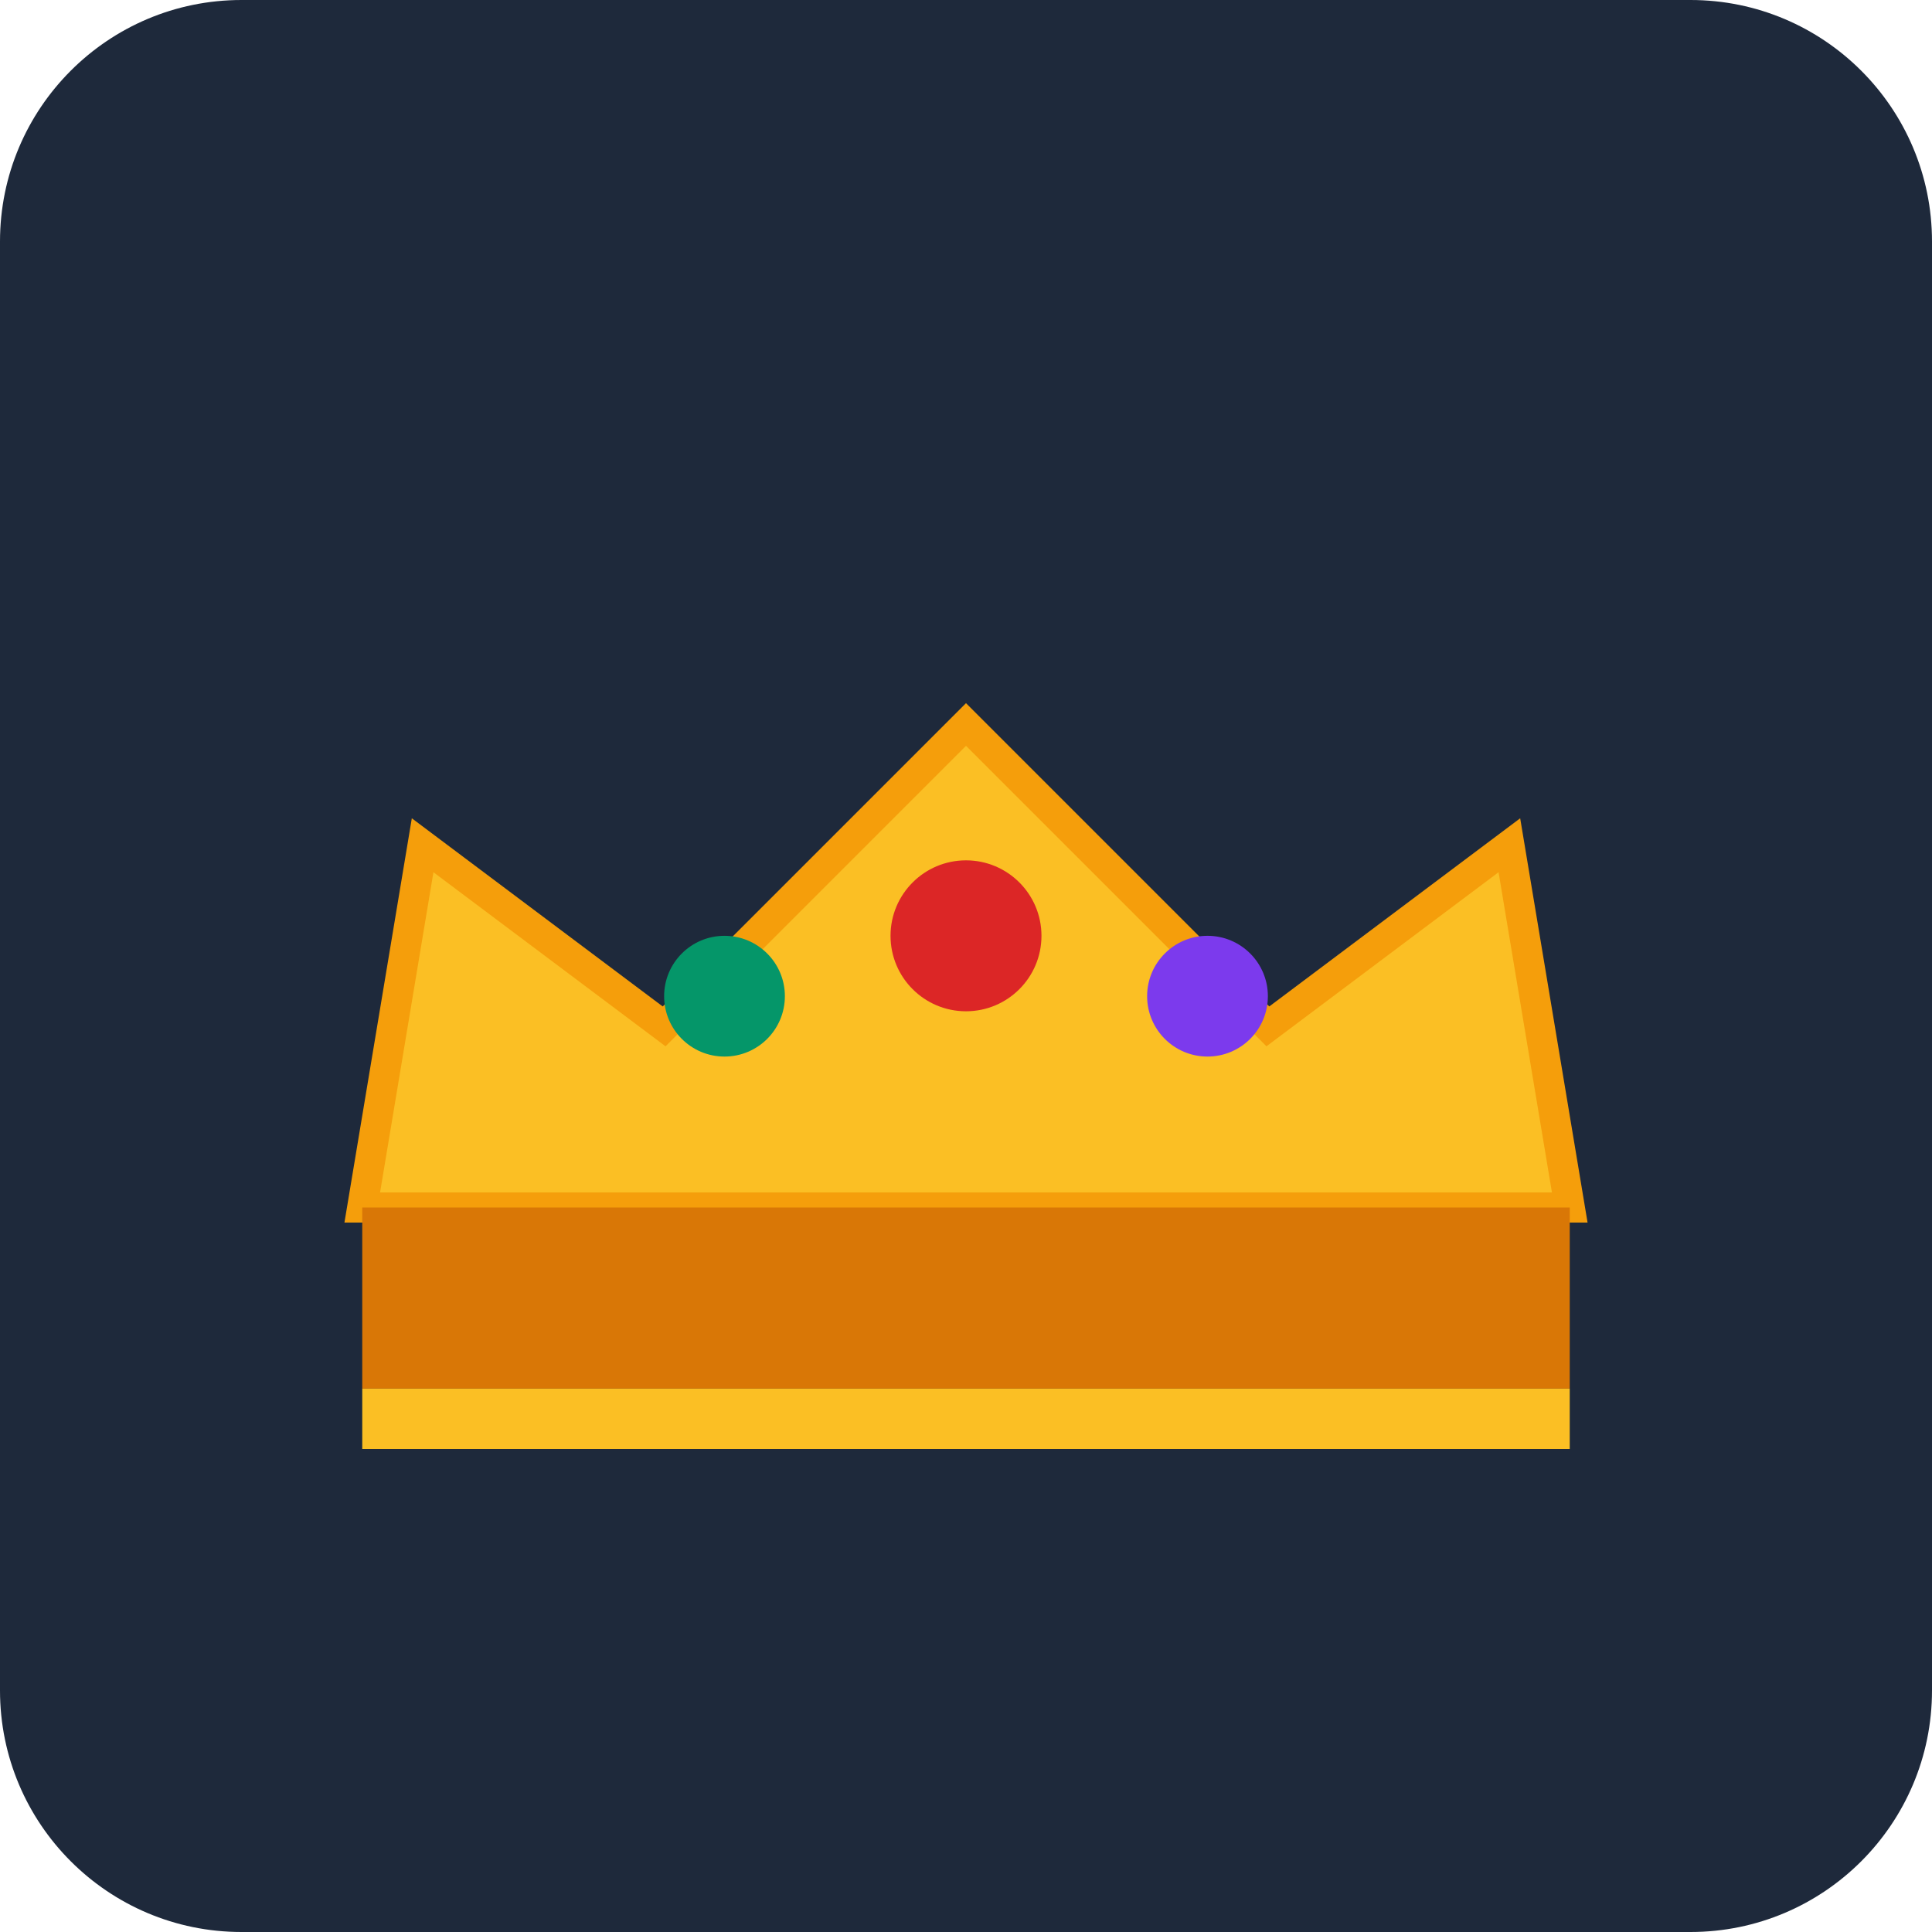
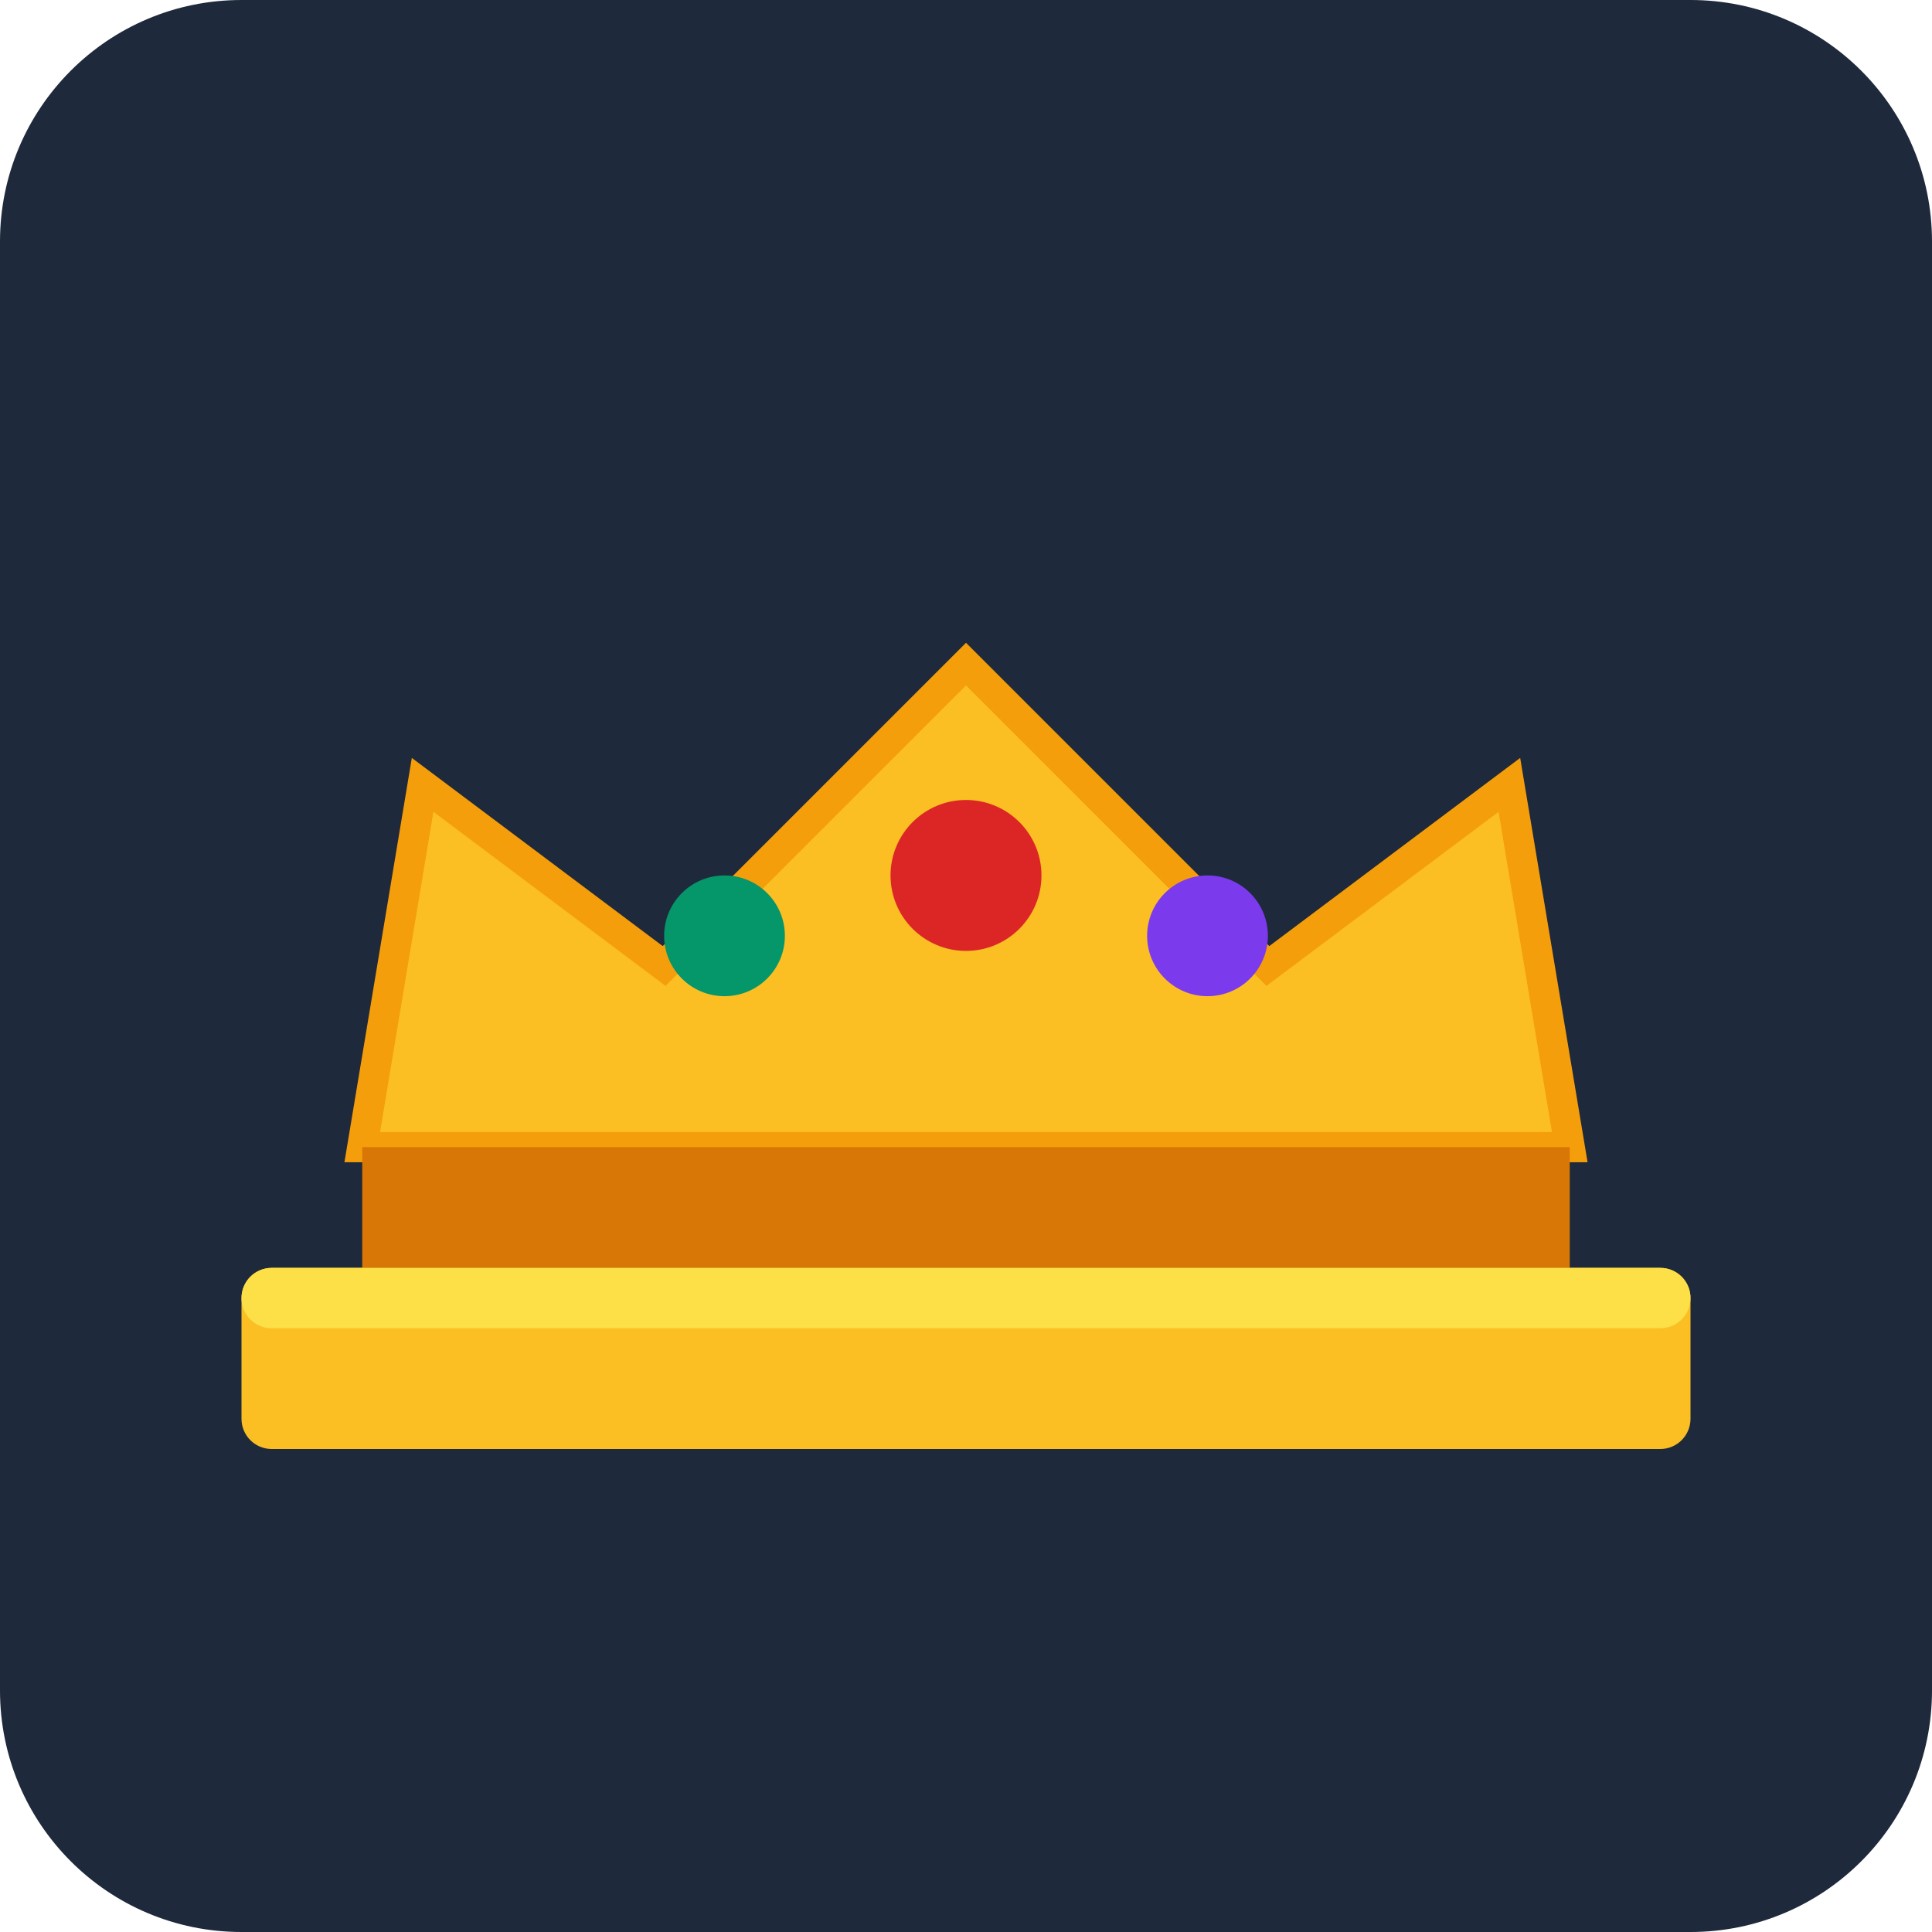
<svg xmlns="http://www.w3.org/2000/svg" viewBox="0 0 64 64" width="64" height="64">
  <rect width="64" height="64" fill="#1e293b" rx="8" />
-   <path d="M12 40 L52 40 L50 28 L42 34 L32 24 L22 34 L14 28 Z" fill="#fbbf24" stroke="#f59e0b" stroke-width="1" />
-   <circle cx="32" cy="31" r="2.5" fill="#dc2626" />
-   <circle cx="24" cy="33" r="2" fill="#059669" />
-   <circle cx="40" cy="33" r="2" fill="#7c3aed" />
-   <rect x="12" y="40" width="40" height="6" fill="#d97706" />
-   <rect x="12" y="46" width="40" height="2" fill="#fbbf24" />
+   <path d="M12 38 L52 38 L50 26 L42 32 L32 22 L22 32 L14 26 Z" fill="#fbbf24" stroke="#f59e0b" stroke-width="1" />
+   <circle cx="32" cy="29" r="2.5" fill="#dc2626" />
+   <circle cx="24" cy="31" r="2" fill="#059669" />
+   <circle cx="40" cy="31" r="2" fill="#7c3aed" />
+   <rect x="12" y="38" width="40" height="4" fill="#d97706" />
+   <rect x="8" y="42" width="48" height="6" fill="#fbbf24" rx="1" />
+   <rect x="8" y="42" width="48" height="2" fill="#fde047" rx="1" />
</svg>
